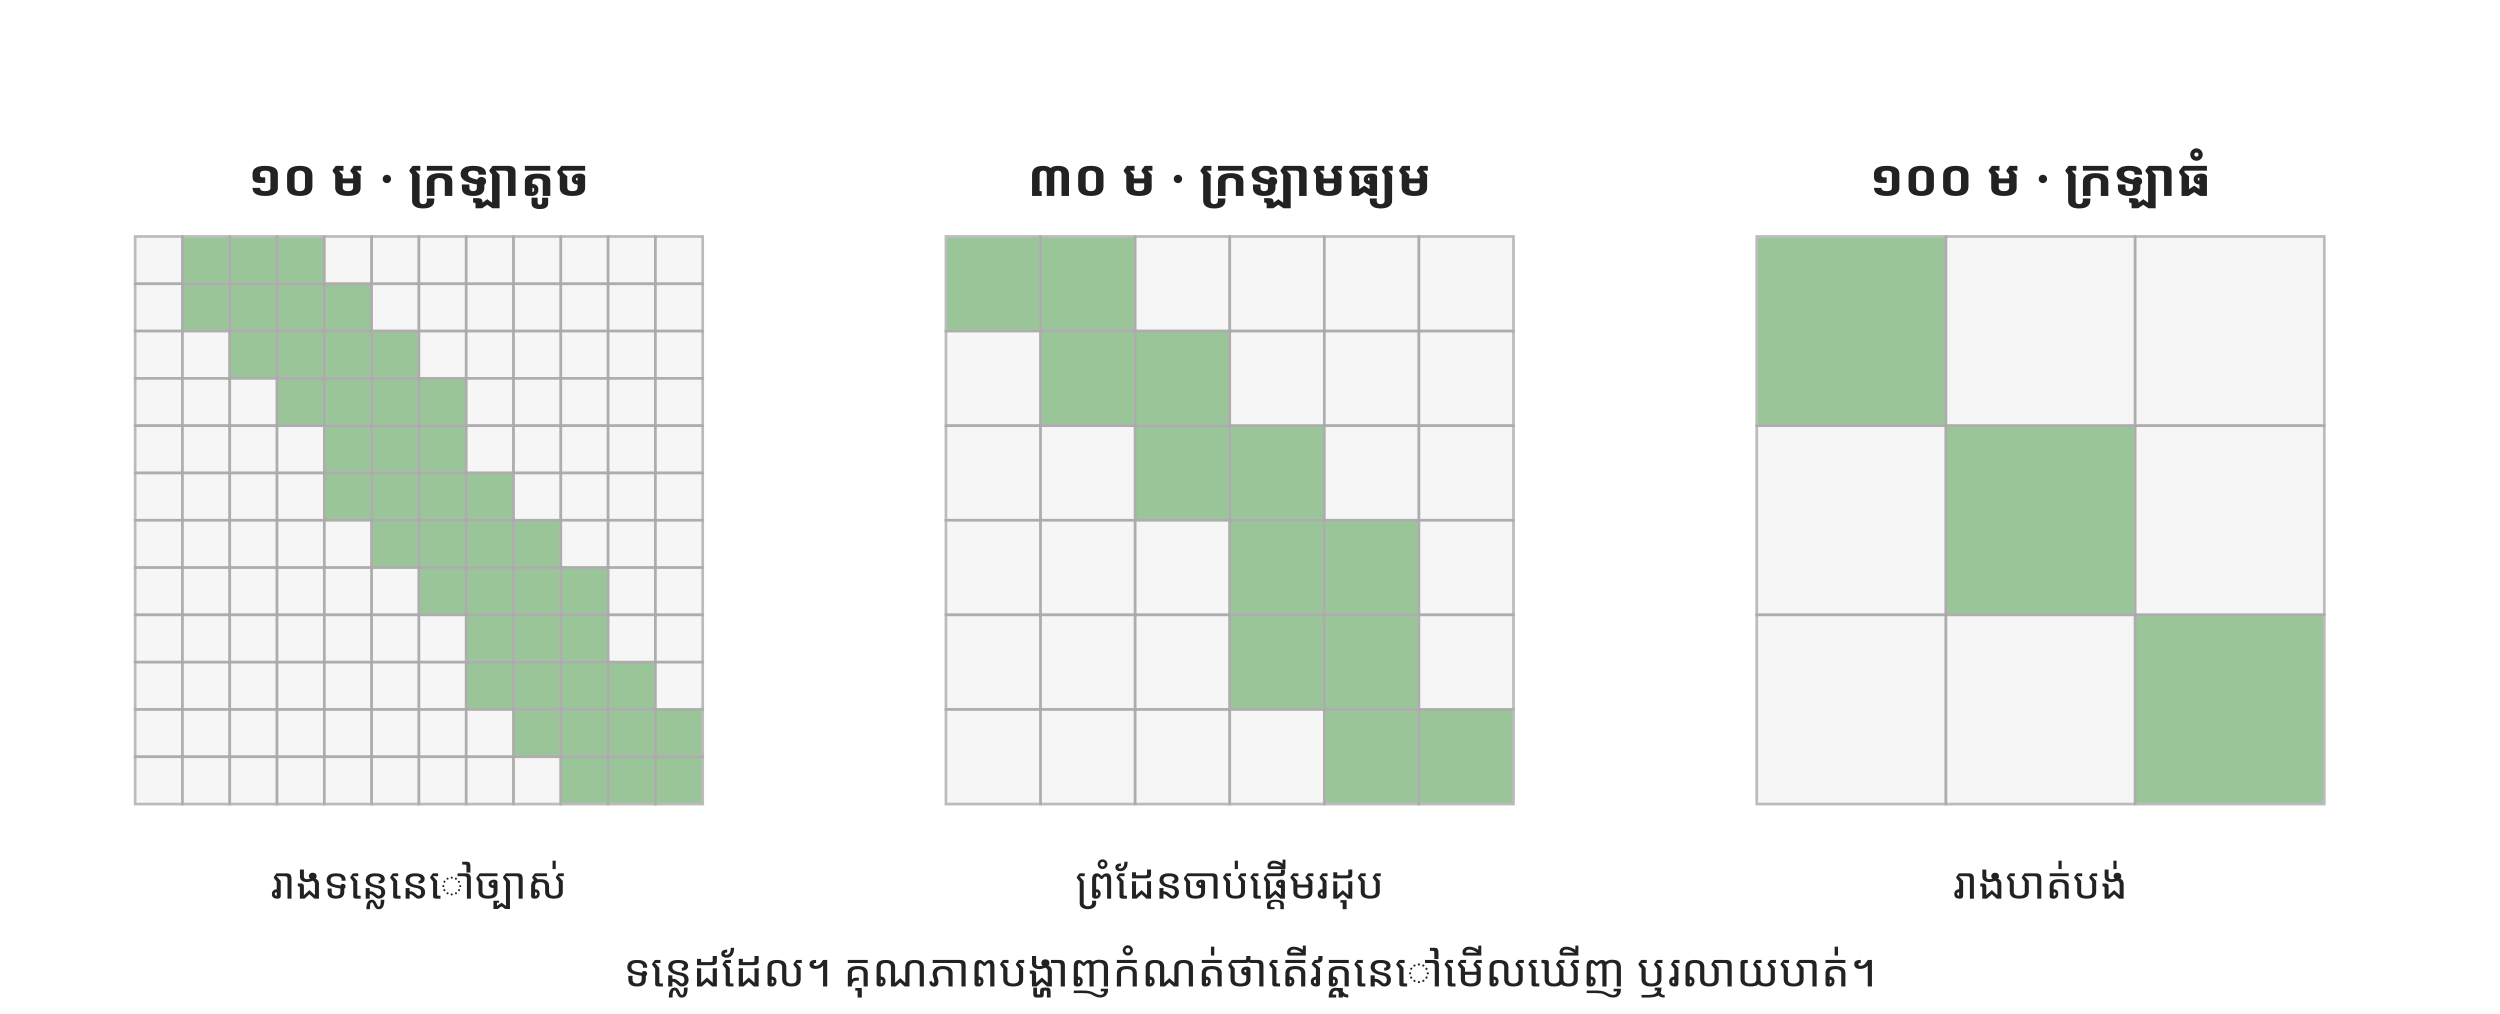
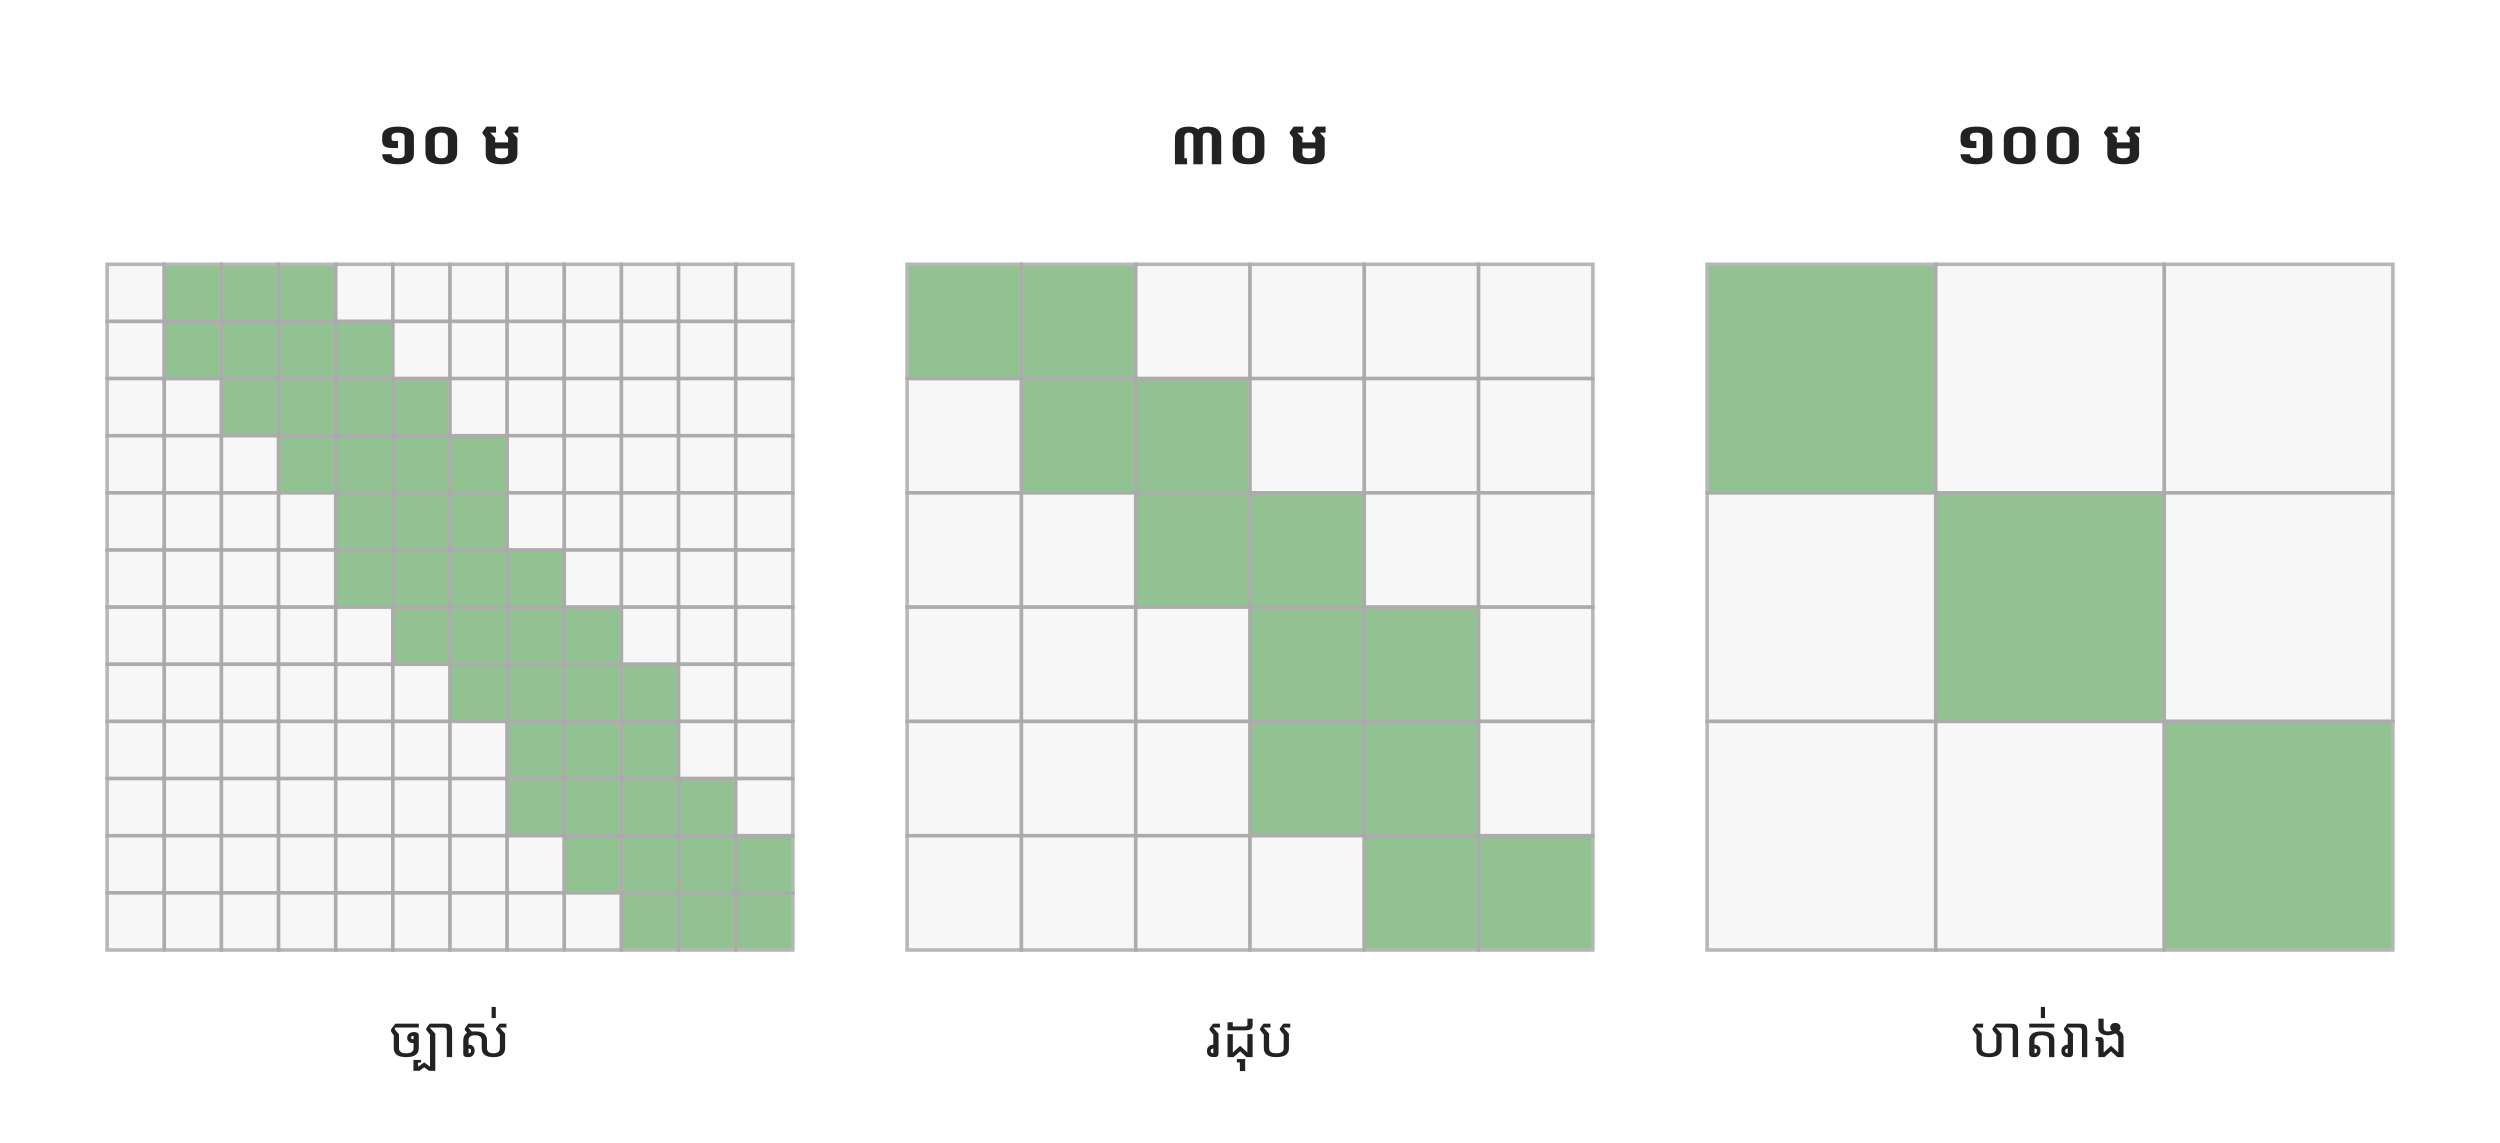
- <svg xmlns="http://www.w3.org/2000/svg" viewBox="0 0 740 300" role="img" class="km-fig">
-   <style>.km-fig{width:100%;height:auto}.km-fig text{font-family:var(--km-read-stack,'Siemreap',sans-serif);fill:var(--md-default-fg-color,#222)}.km-h{font-family:var(--km-emph-stack,'Battambang',sans-serif);font-size:15.2px;font-weight:700}.km-s{font-size:13.4px;text-anchor:middle}.km-n{font-size:12.8px;fill:var(--md-default-fg-color--light,#666);text-anchor:middle}</style>
-   <text class="km-h" x="124.0" y="58" style="text-anchor:middle">១០ ម · ក្រឡាតូច</text>
-   <rect x="40" y="70" width="14" height="14" fill="#f4f4f4" opacity=".8" stroke="#aaa" stroke-width=".8" />
-   <rect x="54" y="70" width="14" height="14" fill="#7fb77e" opacity=".8" stroke="#aaa" stroke-width=".8" />
-   <rect x="68" y="70" width="14" height="14" fill="#7fb77e" opacity=".8" stroke="#aaa" stroke-width=".8" />
-   <rect x="82" y="70" width="14" height="14" fill="#7fb77e" opacity=".8" stroke="#aaa" stroke-width=".8" />
-   <rect x="96" y="70" width="14" height="14" fill="#f4f4f4" opacity=".8" stroke="#aaa" stroke-width=".8" />
-   <rect x="110" y="70" width="14" height="14" fill="#f4f4f4" opacity=".8" stroke="#aaa" stroke-width=".8" />
-   <rect x="124" y="70" width="14" height="14" fill="#f4f4f4" opacity=".8" stroke="#aaa" stroke-width=".8" />
-   <rect x="138" y="70" width="14" height="14" fill="#f4f4f4" opacity=".8" stroke="#aaa" stroke-width=".8" />
-   <rect x="152" y="70" width="14" height="14" fill="#f4f4f4" opacity=".8" stroke="#aaa" stroke-width=".8" />
-   <rect x="166" y="70" width="14" height="14" fill="#f4f4f4" opacity=".8" stroke="#aaa" stroke-width=".8" />
-   <rect x="180" y="70" width="14" height="14" fill="#f4f4f4" opacity=".8" stroke="#aaa" stroke-width=".8" />
-   <rect x="194" y="70" width="14" height="14" fill="#f4f4f4" opacity=".8" stroke="#aaa" stroke-width=".8" />
-   <rect x="40" y="84" width="14" height="14" fill="#f4f4f4" opacity=".8" stroke="#aaa" stroke-width=".8" />
-   <rect x="54" y="84" width="14" height="14" fill="#7fb77e" opacity=".8" stroke="#aaa" stroke-width=".8" />
-   <rect x="68" y="84" width="14" height="14" fill="#7fb77e" opacity=".8" stroke="#aaa" stroke-width=".8" />
-   <rect x="82" y="84" width="14" height="14" fill="#7fb77e" opacity=".8" stroke="#aaa" stroke-width=".8" />
-   <rect x="96" y="84" width="14" height="14" fill="#7fb77e" opacity=".8" stroke="#aaa" stroke-width=".8" />
-   <rect x="110" y="84" width="14" height="14" fill="#f4f4f4" opacity=".8" stroke="#aaa" stroke-width=".8" />
-   <rect x="124" y="84" width="14" height="14" fill="#f4f4f4" opacity=".8" stroke="#aaa" stroke-width=".8" />
-   <rect x="138" y="84" width="14" height="14" fill="#f4f4f4" opacity=".8" stroke="#aaa" stroke-width=".8" />
-   <rect x="152" y="84" width="14" height="14" fill="#f4f4f4" opacity=".8" stroke="#aaa" stroke-width=".8" />
-   <rect x="166" y="84" width="14" height="14" fill="#f4f4f4" opacity=".8" stroke="#aaa" stroke-width=".8" />
-   <rect x="180" y="84" width="14" height="14" fill="#f4f4f4" opacity=".8" stroke="#aaa" stroke-width=".8" />
-   <rect x="194" y="84" width="14" height="14" fill="#f4f4f4" opacity=".8" stroke="#aaa" stroke-width=".8" />
-   <rect x="40" y="98" width="14" height="14" fill="#f4f4f4" opacity=".8" stroke="#aaa" stroke-width=".8" />
-   <rect x="54" y="98" width="14" height="14" fill="#f4f4f4" opacity=".8" stroke="#aaa" stroke-width=".8" />
-   <rect x="68" y="98" width="14" height="14" fill="#7fb77e" opacity=".8" stroke="#aaa" stroke-width=".8" />
-   <rect x="82" y="98" width="14" height="14" fill="#7fb77e" opacity=".8" stroke="#aaa" stroke-width=".8" />
-   <rect x="96" y="98" width="14" height="14" fill="#7fb77e" opacity=".8" stroke="#aaa" stroke-width=".8" />
-   <rect x="110" y="98" width="14" height="14" fill="#7fb77e" opacity=".8" stroke="#aaa" stroke-width=".8" />
-   <rect x="124" y="98" width="14" height="14" fill="#f4f4f4" opacity=".8" stroke="#aaa" stroke-width=".8" />
-   <rect x="138" y="98" width="14" height="14" fill="#f4f4f4" opacity=".8" stroke="#aaa" stroke-width=".8" />
-   <rect x="152" y="98" width="14" height="14" fill="#f4f4f4" opacity=".8" stroke="#aaa" stroke-width=".8" />
-   <rect x="166" y="98" width="14" height="14" fill="#f4f4f4" opacity=".8" stroke="#aaa" stroke-width=".8" />
-   <rect x="180" y="98" width="14" height="14" fill="#f4f4f4" opacity=".8" stroke="#aaa" stroke-width=".8" />
-   <rect x="194" y="98" width="14" height="14" fill="#f4f4f4" opacity=".8" stroke="#aaa" stroke-width=".8" />
-   <rect x="40" y="112" width="14" height="14" fill="#f4f4f4" opacity=".8" stroke="#aaa" stroke-width=".8" />
-   <rect x="54" y="112" width="14" height="14" fill="#f4f4f4" opacity=".8" stroke="#aaa" stroke-width=".8" />
-   <rect x="68" y="112" width="14" height="14" fill="#f4f4f4" opacity=".8" stroke="#aaa" stroke-width=".8" />
-   <rect x="82" y="112" width="14" height="14" fill="#7fb77e" opacity=".8" stroke="#aaa" stroke-width=".8" />
-   <rect x="96" y="112" width="14" height="14" fill="#7fb77e" opacity=".8" stroke="#aaa" stroke-width=".8" />
-   <rect x="110" y="112" width="14" height="14" fill="#7fb77e" opacity=".8" stroke="#aaa" stroke-width=".8" />
-   <rect x="124" y="112" width="14" height="14" fill="#7fb77e" opacity=".8" stroke="#aaa" stroke-width=".8" />
-   <rect x="138" y="112" width="14" height="14" fill="#f4f4f4" opacity=".8" stroke="#aaa" stroke-width=".8" />
-   <rect x="152" y="112" width="14" height="14" fill="#f4f4f4" opacity=".8" stroke="#aaa" stroke-width=".8" />
-   <rect x="166" y="112" width="14" height="14" fill="#f4f4f4" opacity=".8" stroke="#aaa" stroke-width=".8" />
-   <rect x="180" y="112" width="14" height="14" fill="#f4f4f4" opacity=".8" stroke="#aaa" stroke-width=".8" />
-   <rect x="194" y="112" width="14" height="14" fill="#f4f4f4" opacity=".8" stroke="#aaa" stroke-width=".8" />
-   <rect x="40" y="126" width="14" height="14" fill="#f4f4f4" opacity=".8" stroke="#aaa" stroke-width=".8" />
-   <rect x="54" y="126" width="14" height="14" fill="#f4f4f4" opacity=".8" stroke="#aaa" stroke-width=".8" />
-   <rect x="68" y="126" width="14" height="14" fill="#f4f4f4" opacity=".8" stroke="#aaa" stroke-width=".8" />
-   <rect x="82" y="126" width="14" height="14" fill="#f4f4f4" opacity=".8" stroke="#aaa" stroke-width=".8" />
-   <rect x="96" y="126" width="14" height="14" fill="#7fb77e" opacity=".8" stroke="#aaa" stroke-width=".8" />
-   <rect x="110" y="126" width="14" height="14" fill="#7fb77e" opacity=".8" stroke="#aaa" stroke-width=".8" />
-   <rect x="124" y="126" width="14" height="14" fill="#7fb77e" opacity=".8" stroke="#aaa" stroke-width=".8" />
-   <rect x="138" y="126" width="14" height="14" fill="#f4f4f4" opacity=".8" stroke="#aaa" stroke-width=".8" />
-   <rect x="152" y="126" width="14" height="14" fill="#f4f4f4" opacity=".8" stroke="#aaa" stroke-width=".8" />
-   <rect x="166" y="126" width="14" height="14" fill="#f4f4f4" opacity=".8" stroke="#aaa" stroke-width=".8" />
-   <rect x="180" y="126" width="14" height="14" fill="#f4f4f4" opacity=".8" stroke="#aaa" stroke-width=".8" />
-   <rect x="194" y="126" width="14" height="14" fill="#f4f4f4" opacity=".8" stroke="#aaa" stroke-width=".8" />
-   <rect x="40" y="140" width="14" height="14" fill="#f4f4f4" opacity=".8" stroke="#aaa" stroke-width=".8" />
-   <rect x="54" y="140" width="14" height="14" fill="#f4f4f4" opacity=".8" stroke="#aaa" stroke-width=".8" />
-   <rect x="68" y="140" width="14" height="14" fill="#f4f4f4" opacity=".8" stroke="#aaa" stroke-width=".8" />
-   <rect x="82" y="140" width="14" height="14" fill="#f4f4f4" opacity=".8" stroke="#aaa" stroke-width=".8" />
-   <rect x="96" y="140" width="14" height="14" fill="#7fb77e" opacity=".8" stroke="#aaa" stroke-width=".8" />
-   <rect x="110" y="140" width="14" height="14" fill="#7fb77e" opacity=".8" stroke="#aaa" stroke-width=".8" />
-   <rect x="124" y="140" width="14" height="14" fill="#7fb77e" opacity=".8" stroke="#aaa" stroke-width=".8" />
-   <rect x="138" y="140" width="14" height="14" fill="#7fb77e" opacity=".8" stroke="#aaa" stroke-width=".8" />
-   <rect x="152" y="140" width="14" height="14" fill="#f4f4f4" opacity=".8" stroke="#aaa" stroke-width=".8" />
-   <rect x="166" y="140" width="14" height="14" fill="#f4f4f4" opacity=".8" stroke="#aaa" stroke-width=".8" />
-   <rect x="180" y="140" width="14" height="14" fill="#f4f4f4" opacity=".8" stroke="#aaa" stroke-width=".8" />
-   <rect x="194" y="140" width="14" height="14" fill="#f4f4f4" opacity=".8" stroke="#aaa" stroke-width=".8" />
-   <rect x="40" y="154" width="14" height="14" fill="#f4f4f4" opacity=".8" stroke="#aaa" stroke-width=".8" />
-   <rect x="54" y="154" width="14" height="14" fill="#f4f4f4" opacity=".8" stroke="#aaa" stroke-width=".8" />
-   <rect x="68" y="154" width="14" height="14" fill="#f4f4f4" opacity=".8" stroke="#aaa" stroke-width=".8" />
-   <rect x="82" y="154" width="14" height="14" fill="#f4f4f4" opacity=".8" stroke="#aaa" stroke-width=".8" />
-   <rect x="96" y="154" width="14" height="14" fill="#f4f4f4" opacity=".8" stroke="#aaa" stroke-width=".8" />
-   <rect x="110" y="154" width="14" height="14" fill="#7fb77e" opacity=".8" stroke="#aaa" stroke-width=".8" />
-   <rect x="124" y="154" width="14" height="14" fill="#7fb77e" opacity=".8" stroke="#aaa" stroke-width=".8" />
-   <rect x="138" y="154" width="14" height="14" fill="#7fb77e" opacity=".8" stroke="#aaa" stroke-width=".8" />
-   <rect x="152" y="154" width="14" height="14" fill="#7fb77e" opacity=".8" stroke="#aaa" stroke-width=".8" />
-   <rect x="166" y="154" width="14" height="14" fill="#f4f4f4" opacity=".8" stroke="#aaa" stroke-width=".8" />
-   <rect x="180" y="154" width="14" height="14" fill="#f4f4f4" opacity=".8" stroke="#aaa" stroke-width=".8" />
-   <rect x="194" y="154" width="14" height="14" fill="#f4f4f4" opacity=".8" stroke="#aaa" stroke-width=".8" />
-   <rect x="40" y="168" width="14" height="14" fill="#f4f4f4" opacity=".8" stroke="#aaa" stroke-width=".8" />
-   <rect x="54" y="168" width="14" height="14" fill="#f4f4f4" opacity=".8" stroke="#aaa" stroke-width=".8" />
-   <rect x="68" y="168" width="14" height="14" fill="#f4f4f4" opacity=".8" stroke="#aaa" stroke-width=".8" />
-   <rect x="82" y="168" width="14" height="14" fill="#f4f4f4" opacity=".8" stroke="#aaa" stroke-width=".8" />
-   <rect x="96" y="168" width="14" height="14" fill="#f4f4f4" opacity=".8" stroke="#aaa" stroke-width=".8" />
-   <rect x="110" y="168" width="14" height="14" fill="#f4f4f4" opacity=".8" stroke="#aaa" stroke-width=".8" />
-   <rect x="124" y="168" width="14" height="14" fill="#7fb77e" opacity=".8" stroke="#aaa" stroke-width=".8" />
-   <rect x="138" y="168" width="14" height="14" fill="#7fb77e" opacity=".8" stroke="#aaa" stroke-width=".8" />
-   <rect x="152" y="168" width="14" height="14" fill="#7fb77e" opacity=".8" stroke="#aaa" stroke-width=".8" />
-   <rect x="166" y="168" width="14" height="14" fill="#7fb77e" opacity=".8" stroke="#aaa" stroke-width=".8" />
-   <rect x="180" y="168" width="14" height="14" fill="#f4f4f4" opacity=".8" stroke="#aaa" stroke-width=".8" />
-   <rect x="194" y="168" width="14" height="14" fill="#f4f4f4" opacity=".8" stroke="#aaa" stroke-width=".8" />
-   <rect x="40" y="182" width="14" height="14" fill="#f4f4f4" opacity=".8" stroke="#aaa" stroke-width=".8" />
-   <rect x="54" y="182" width="14" height="14" fill="#f4f4f4" opacity=".8" stroke="#aaa" stroke-width=".8" />
-   <rect x="68" y="182" width="14" height="14" fill="#f4f4f4" opacity=".8" stroke="#aaa" stroke-width=".8" />
-   <rect x="82" y="182" width="14" height="14" fill="#f4f4f4" opacity=".8" stroke="#aaa" stroke-width=".8" />
-   <rect x="96" y="182" width="14" height="14" fill="#f4f4f4" opacity=".8" stroke="#aaa" stroke-width=".8" />
-   <rect x="110" y="182" width="14" height="14" fill="#f4f4f4" opacity=".8" stroke="#aaa" stroke-width=".8" />
-   <rect x="124" y="182" width="14" height="14" fill="#f4f4f4" opacity=".8" stroke="#aaa" stroke-width=".8" />
-   <rect x="138" y="182" width="14" height="14" fill="#7fb77e" opacity=".8" stroke="#aaa" stroke-width=".8" />
-   <rect x="152" y="182" width="14" height="14" fill="#7fb77e" opacity=".8" stroke="#aaa" stroke-width=".8" />
-   <rect x="166" y="182" width="14" height="14" fill="#7fb77e" opacity=".8" stroke="#aaa" stroke-width=".8" />
-   <rect x="180" y="182" width="14" height="14" fill="#f4f4f4" opacity=".8" stroke="#aaa" stroke-width=".8" />
-   <rect x="194" y="182" width="14" height="14" fill="#f4f4f4" opacity=".8" stroke="#aaa" stroke-width=".8" />
-   <rect x="40" y="196" width="14" height="14" fill="#f4f4f4" opacity=".8" stroke="#aaa" stroke-width=".8" />
-   <rect x="54" y="196" width="14" height="14" fill="#f4f4f4" opacity=".8" stroke="#aaa" stroke-width=".8" />
-   <rect x="68" y="196" width="14" height="14" fill="#f4f4f4" opacity=".8" stroke="#aaa" stroke-width=".8" />
-   <rect x="82" y="196" width="14" height="14" fill="#f4f4f4" opacity=".8" stroke="#aaa" stroke-width=".8" />
-   <rect x="96" y="196" width="14" height="14" fill="#f4f4f4" opacity=".8" stroke="#aaa" stroke-width=".8" />
-   <rect x="110" y="196" width="14" height="14" fill="#f4f4f4" opacity=".8" stroke="#aaa" stroke-width=".8" />
-   <rect x="124" y="196" width="14" height="14" fill="#f4f4f4" opacity=".8" stroke="#aaa" stroke-width=".8" />
-   <rect x="138" y="196" width="14" height="14" fill="#7fb77e" opacity=".8" stroke="#aaa" stroke-width=".8" />
-   <rect x="152" y="196" width="14" height="14" fill="#7fb77e" opacity=".8" stroke="#aaa" stroke-width=".8" />
-   <rect x="166" y="196" width="14" height="14" fill="#7fb77e" opacity=".8" stroke="#aaa" stroke-width=".8" />
-   <rect x="180" y="196" width="14" height="14" fill="#7fb77e" opacity=".8" stroke="#aaa" stroke-width=".8" />
-   <rect x="194" y="196" width="14" height="14" fill="#f4f4f4" opacity=".8" stroke="#aaa" stroke-width=".8" />
-   <rect x="40" y="210" width="14" height="14" fill="#f4f4f4" opacity=".8" stroke="#aaa" stroke-width=".8" />
-   <rect x="54" y="210" width="14" height="14" fill="#f4f4f4" opacity=".8" stroke="#aaa" stroke-width=".8" />
-   <rect x="68" y="210" width="14" height="14" fill="#f4f4f4" opacity=".8" stroke="#aaa" stroke-width=".8" />
-   <rect x="82" y="210" width="14" height="14" fill="#f4f4f4" opacity=".8" stroke="#aaa" stroke-width=".8" />
-   <rect x="96" y="210" width="14" height="14" fill="#f4f4f4" opacity=".8" stroke="#aaa" stroke-width=".8" />
-   <rect x="110" y="210" width="14" height="14" fill="#f4f4f4" opacity=".8" stroke="#aaa" stroke-width=".8" />
-   <rect x="124" y="210" width="14" height="14" fill="#f4f4f4" opacity=".8" stroke="#aaa" stroke-width=".8" />
-   <rect x="138" y="210" width="14" height="14" fill="#f4f4f4" opacity=".8" stroke="#aaa" stroke-width=".8" />
-   <rect x="152" y="210" width="14" height="14" fill="#7fb77e" opacity=".8" stroke="#aaa" stroke-width=".8" />
-   <rect x="166" y="210" width="14" height="14" fill="#7fb77e" opacity=".8" stroke="#aaa" stroke-width=".8" />
-   <rect x="180" y="210" width="14" height="14" fill="#7fb77e" opacity=".8" stroke="#aaa" stroke-width=".8" />
-   <rect x="194" y="210" width="14" height="14" fill="#7fb77e" opacity=".8" stroke="#aaa" stroke-width=".8" />
-   <rect x="40" y="224" width="14" height="14" fill="#f4f4f4" opacity=".8" stroke="#aaa" stroke-width=".8" />
-   <rect x="54" y="224" width="14" height="14" fill="#f4f4f4" opacity=".8" stroke="#aaa" stroke-width=".8" />
-   <rect x="68" y="224" width="14" height="14" fill="#f4f4f4" opacity=".8" stroke="#aaa" stroke-width=".8" />
-   <rect x="82" y="224" width="14" height="14" fill="#f4f4f4" opacity=".8" stroke="#aaa" stroke-width=".8" />
-   <rect x="96" y="224" width="14" height="14" fill="#f4f4f4" opacity=".8" stroke="#aaa" stroke-width=".8" />
-   <rect x="110" y="224" width="14" height="14" fill="#f4f4f4" opacity=".8" stroke="#aaa" stroke-width=".8" />
-   <rect x="124" y="224" width="14" height="14" fill="#f4f4f4" opacity=".8" stroke="#aaa" stroke-width=".8" />
-   <rect x="138" y="224" width="14" height="14" fill="#f4f4f4" opacity=".8" stroke="#aaa" stroke-width=".8" />
-   <rect x="152" y="224" width="14" height="14" fill="#f4f4f4" opacity=".8" stroke="#aaa" stroke-width=".8" />
-   <rect x="166" y="224" width="14" height="14" fill="#7fb77e" opacity=".8" stroke="#aaa" stroke-width=".8" />
-   <rect x="180" y="224" width="14" height="14" fill="#7fb77e" opacity=".8" stroke="#aaa" stroke-width=".8" />
-   <rect x="194" y="224" width="14" height="14" fill="#7fb77e" opacity=".8" stroke="#aaa" stroke-width=".8" />
-   <text class="km-h" x="364.0" y="58" style="text-anchor:middle">៣០ ម · ក្រឡាមធ្យម</text>
-   <rect x="280" y="70" width="28" height="28" fill="#7fb77e" opacity=".8" stroke="#aaa" stroke-width=".8" />
-   <rect x="308" y="70" width="28" height="28" fill="#7fb77e" opacity=".8" stroke="#aaa" stroke-width=".8" />
-   <rect x="336" y="70" width="28" height="28" fill="#f4f4f4" opacity=".8" stroke="#aaa" stroke-width=".8" />
-   <rect x="364" y="70" width="28" height="28" fill="#f4f4f4" opacity=".8" stroke="#aaa" stroke-width=".8" />
-   <rect x="392" y="70" width="28" height="28" fill="#f4f4f4" opacity=".8" stroke="#aaa" stroke-width=".8" />
-   <rect x="420" y="70" width="28" height="28" fill="#f4f4f4" opacity=".8" stroke="#aaa" stroke-width=".8" />
-   <rect x="280" y="98" width="28" height="28" fill="#f4f4f4" opacity=".8" stroke="#aaa" stroke-width=".8" />
-   <rect x="308" y="98" width="28" height="28" fill="#7fb77e" opacity=".8" stroke="#aaa" stroke-width=".8" />
-   <rect x="336" y="98" width="28" height="28" fill="#7fb77e" opacity=".8" stroke="#aaa" stroke-width=".8" />
-   <rect x="364" y="98" width="28" height="28" fill="#f4f4f4" opacity=".8" stroke="#aaa" stroke-width=".8" />
-   <rect x="392" y="98" width="28" height="28" fill="#f4f4f4" opacity=".8" stroke="#aaa" stroke-width=".8" />
-   <rect x="420" y="98" width="28" height="28" fill="#f4f4f4" opacity=".8" stroke="#aaa" stroke-width=".8" />
-   <rect x="280" y="126" width="28" height="28" fill="#f4f4f4" opacity=".8" stroke="#aaa" stroke-width=".8" />
-   <rect x="308" y="126" width="28" height="28" fill="#f4f4f4" opacity=".8" stroke="#aaa" stroke-width=".8" />
-   <rect x="336" y="126" width="28" height="28" fill="#7fb77e" opacity=".8" stroke="#aaa" stroke-width=".8" />
-   <rect x="364" y="126" width="28" height="28" fill="#7fb77e" opacity=".8" stroke="#aaa" stroke-width=".8" />
-   <rect x="392" y="126" width="28" height="28" fill="#f4f4f4" opacity=".8" stroke="#aaa" stroke-width=".8" />
-   <rect x="420" y="126" width="28" height="28" fill="#f4f4f4" opacity=".8" stroke="#aaa" stroke-width=".8" />
-   <rect x="280" y="154" width="28" height="28" fill="#f4f4f4" opacity=".8" stroke="#aaa" stroke-width=".8" />
-   <rect x="308" y="154" width="28" height="28" fill="#f4f4f4" opacity=".8" stroke="#aaa" stroke-width=".8" />
-   <rect x="336" y="154" width="28" height="28" fill="#f4f4f4" opacity=".8" stroke="#aaa" stroke-width=".8" />
-   <rect x="364" y="154" width="28" height="28" fill="#7fb77e" opacity=".8" stroke="#aaa" stroke-width=".8" />
-   <rect x="392" y="154" width="28" height="28" fill="#7fb77e" opacity=".8" stroke="#aaa" stroke-width=".8" />
-   <rect x="420" y="154" width="28" height="28" fill="#f4f4f4" opacity=".8" stroke="#aaa" stroke-width=".8" />
-   <rect x="280" y="182" width="28" height="28" fill="#f4f4f4" opacity=".8" stroke="#aaa" stroke-width=".8" />
-   <rect x="308" y="182" width="28" height="28" fill="#f4f4f4" opacity=".8" stroke="#aaa" stroke-width=".8" />
-   <rect x="336" y="182" width="28" height="28" fill="#f4f4f4" opacity=".8" stroke="#aaa" stroke-width=".8" />
-   <rect x="364" y="182" width="28" height="28" fill="#7fb77e" opacity=".8" stroke="#aaa" stroke-width=".8" />
-   <rect x="392" y="182" width="28" height="28" fill="#7fb77e" opacity=".8" stroke="#aaa" stroke-width=".8" />
-   <rect x="420" y="182" width="28" height="28" fill="#f4f4f4" opacity=".8" stroke="#aaa" stroke-width=".8" />
-   <rect x="280" y="210" width="28" height="28" fill="#f4f4f4" opacity=".8" stroke="#aaa" stroke-width=".8" />
-   <rect x="308" y="210" width="28" height="28" fill="#f4f4f4" opacity=".8" stroke="#aaa" stroke-width=".8" />
-   <rect x="336" y="210" width="28" height="28" fill="#f4f4f4" opacity=".8" stroke="#aaa" stroke-width=".8" />
-   <rect x="364" y="210" width="28" height="28" fill="#f4f4f4" opacity=".8" stroke="#aaa" stroke-width=".8" />
-   <rect x="392" y="210" width="28" height="28" fill="#7fb77e" opacity=".8" stroke="#aaa" stroke-width=".8" />
-   <rect x="420" y="210" width="28" height="28" fill="#7fb77e" opacity=".8" stroke="#aaa" stroke-width=".8" />
-   <text class="km-h" x="604.0" y="58" style="text-anchor:middle">១០០ ម · ក្រឡាធំ</text>
-   <rect x="520" y="70" width="56" height="56" fill="#7fb77e" opacity=".8" stroke="#aaa" stroke-width=".8" />
-   <rect x="576" y="70" width="56" height="56" fill="#f4f4f4" opacity=".8" stroke="#aaa" stroke-width=".8" />
-   <rect x="632" y="70" width="56" height="56" fill="#f4f4f4" opacity=".8" stroke="#aaa" stroke-width=".8" />
-   <rect x="520" y="126" width="56" height="56" fill="#f4f4f4" opacity=".8" stroke="#aaa" stroke-width=".8" />
-   <rect x="576" y="126" width="56" height="56" fill="#7fb77e" opacity=".8" stroke="#aaa" stroke-width=".8" />
-   <rect x="632" y="126" width="56" height="56" fill="#f4f4f4" opacity=".8" stroke="#aaa" stroke-width=".8" />
-   <rect x="520" y="182" width="56" height="56" fill="#f4f4f4" opacity=".8" stroke="#aaa" stroke-width=".8" />
-   <rect x="576" y="182" width="56" height="56" fill="#f4f4f4" opacity=".8" stroke="#aaa" stroke-width=".8" />
-   <rect x="632" y="182" width="56" height="56" fill="#7fb77e" opacity=".8" stroke="#aaa" stroke-width=".8" />
-   <text class="km-n" x="124" y="266">រាង​ទន្លេនៅច្បាស់</text>
-   <text class="km-n" x="364" y="266">ព្រំដែនចាប់ផ្ដើមរដុប</text>
-   <text class="km-n" x="604" y="266">រាងបាត់បង់</text>
-   <text class="km-s" x="370" y="292">ទន្លេដដែល។ គុណភាពបង្ហាញកំណត់ថាតើវត្ថុនៅមើលឃើញ ឬរលាយបាត់។</text>
+ <svg xmlns="http://www.w3.org/2000/svg" viewBox="0 0 700 320" role="img" class="km-fig">
+   <style>.km-fig{width:100%;height:auto}
+ .km-fig text{font-family:var(--km-read-stack,'Siemreap',sans-serif);fill:var(--md-default-fg-color,#222)}
+ .h{font-family:var(--km-emph-stack,'Battambang',sans-serif);font-weight:700;font-size:21px}
+ .l{font-family:var(--km-emph-stack,'Battambang',sans-serif);font-weight:700;font-size:18px}
+ .m{font-size:16px}
+ .c{text-anchor:middle}
+ .box{fill:var(--md-default-fg-color--lightest,#eee);stroke:var(--md-default-fg-color--lighter,#bbb);stroke-width:1.8}
+ .frame{fill:none;stroke:var(--md-default-fg-color--lighter,#bbb);stroke-width:1.8}
+ .hi{fill:var(--md-primary-fg-color,#00897b);opacity:.16;stroke:var(--md-primary-fg-color,#00897b);stroke-width:2.2}
+ .con{stroke:var(--md-default-fg-color--light,#999);stroke-width:1.8}
+ .ar{stroke:var(--md-primary-fg-color,#00897b);stroke-width:2.4;fill:none;marker-end:url(#a)}
+ .fb{stroke:#c0392b;stroke-width:2;fill:none;stroke-dasharray:7 5;marker-end:url(#r)}</style>
+   <defs>
+     <marker id="a" viewBox="0 0 10 10" refX="9" refY="5" markerWidth="6" markerHeight="6" orient="auto">
+       <path d="M0 0 L10 5 L0 10 z" fill="var(--md-primary-fg-color,#00897b)" />
+     </marker>
+     <marker id="r" viewBox="0 0 10 10" refX="9" refY="5" markerWidth="6" markerHeight="6" orient="auto">
+       <path d="M0 0 L10 5 L0 10 z" fill="#c0392b" />
+     </marker>
+   </defs>
+   <rect x="30" y="74" width="16" height="16" fill="#f6f6f6" opacity=".85" stroke="#aaa" stroke-width="1" />
+   <rect x="46" y="74" width="16" height="16" fill="#7fb77e" opacity=".85" stroke="#aaa" stroke-width="1" />
+   <rect x="62" y="74" width="16" height="16" fill="#7fb77e" opacity=".85" stroke="#aaa" stroke-width="1" />
+   <rect x="78" y="74" width="16" height="16" fill="#7fb77e" opacity=".85" stroke="#aaa" stroke-width="1" />
+   <rect x="94" y="74" width="16" height="16" fill="#f6f6f6" opacity=".85" stroke="#aaa" stroke-width="1" />
+   <rect x="110" y="74" width="16" height="16" fill="#f6f6f6" opacity=".85" stroke="#aaa" stroke-width="1" />
+   <rect x="126" y="74" width="16" height="16" fill="#f6f6f6" opacity=".85" stroke="#aaa" stroke-width="1" />
+   <rect x="142" y="74" width="16" height="16" fill="#f6f6f6" opacity=".85" stroke="#aaa" stroke-width="1" />
+   <rect x="158" y="74" width="16" height="16" fill="#f6f6f6" opacity=".85" stroke="#aaa" stroke-width="1" />
+   <rect x="174" y="74" width="16" height="16" fill="#f6f6f6" opacity=".85" stroke="#aaa" stroke-width="1" />
+   <rect x="190" y="74" width="16" height="16" fill="#f6f6f6" opacity=".85" stroke="#aaa" stroke-width="1" />
+   <rect x="206" y="74" width="16" height="16" fill="#f6f6f6" opacity=".85" stroke="#aaa" stroke-width="1" />
+   <rect x="30" y="90" width="16" height="16" fill="#f6f6f6" opacity=".85" stroke="#aaa" stroke-width="1" />
+   <rect x="46" y="90" width="16" height="16" fill="#7fb77e" opacity=".85" stroke="#aaa" stroke-width="1" />
+   <rect x="62" y="90" width="16" height="16" fill="#7fb77e" opacity=".85" stroke="#aaa" stroke-width="1" />
+   <rect x="78" y="90" width="16" height="16" fill="#7fb77e" opacity=".85" stroke="#aaa" stroke-width="1" />
+   <rect x="94" y="90" width="16" height="16" fill="#7fb77e" opacity=".85" stroke="#aaa" stroke-width="1" />
+   <rect x="110" y="90" width="16" height="16" fill="#f6f6f6" opacity=".85" stroke="#aaa" stroke-width="1" />
+   <rect x="126" y="90" width="16" height="16" fill="#f6f6f6" opacity=".85" stroke="#aaa" stroke-width="1" />
+   <rect x="142" y="90" width="16" height="16" fill="#f6f6f6" opacity=".85" stroke="#aaa" stroke-width="1" />
+   <rect x="158" y="90" width="16" height="16" fill="#f6f6f6" opacity=".85" stroke="#aaa" stroke-width="1" />
+   <rect x="174" y="90" width="16" height="16" fill="#f6f6f6" opacity=".85" stroke="#aaa" stroke-width="1" />
+   <rect x="190" y="90" width="16" height="16" fill="#f6f6f6" opacity=".85" stroke="#aaa" stroke-width="1" />
+   <rect x="206" y="90" width="16" height="16" fill="#f6f6f6" opacity=".85" stroke="#aaa" stroke-width="1" />
+   <rect x="30" y="106" width="16" height="16" fill="#f6f6f6" opacity=".85" stroke="#aaa" stroke-width="1" />
+   <rect x="46" y="106" width="16" height="16" fill="#f6f6f6" opacity=".85" stroke="#aaa" stroke-width="1" />
+   <rect x="62" y="106" width="16" height="16" fill="#7fb77e" opacity=".85" stroke="#aaa" stroke-width="1" />
+   <rect x="78" y="106" width="16" height="16" fill="#7fb77e" opacity=".85" stroke="#aaa" stroke-width="1" />
+   <rect x="94" y="106" width="16" height="16" fill="#7fb77e" opacity=".85" stroke="#aaa" stroke-width="1" />
+   <rect x="110" y="106" width="16" height="16" fill="#7fb77e" opacity=".85" stroke="#aaa" stroke-width="1" />
+   <rect x="126" y="106" width="16" height="16" fill="#f6f6f6" opacity=".85" stroke="#aaa" stroke-width="1" />
+   <rect x="142" y="106" width="16" height="16" fill="#f6f6f6" opacity=".85" stroke="#aaa" stroke-width="1" />
+   <rect x="158" y="106" width="16" height="16" fill="#f6f6f6" opacity=".85" stroke="#aaa" stroke-width="1" />
+   <rect x="174" y="106" width="16" height="16" fill="#f6f6f6" opacity=".85" stroke="#aaa" stroke-width="1" />
+   <rect x="190" y="106" width="16" height="16" fill="#f6f6f6" opacity=".85" stroke="#aaa" stroke-width="1" />
+   <rect x="206" y="106" width="16" height="16" fill="#f6f6f6" opacity=".85" stroke="#aaa" stroke-width="1" />
+   <rect x="30" y="122" width="16" height="16" fill="#f6f6f6" opacity=".85" stroke="#aaa" stroke-width="1" />
+   <rect x="46" y="122" width="16" height="16" fill="#f6f6f6" opacity=".85" stroke="#aaa" stroke-width="1" />
+   <rect x="62" y="122" width="16" height="16" fill="#f6f6f6" opacity=".85" stroke="#aaa" stroke-width="1" />
+   <rect x="78" y="122" width="16" height="16" fill="#7fb77e" opacity=".85" stroke="#aaa" stroke-width="1" />
+   <rect x="94" y="122" width="16" height="16" fill="#7fb77e" opacity=".85" stroke="#aaa" stroke-width="1" />
+   <rect x="110" y="122" width="16" height="16" fill="#7fb77e" opacity=".85" stroke="#aaa" stroke-width="1" />
+   <rect x="126" y="122" width="16" height="16" fill="#7fb77e" opacity=".85" stroke="#aaa" stroke-width="1" />
+   <rect x="142" y="122" width="16" height="16" fill="#f6f6f6" opacity=".85" stroke="#aaa" stroke-width="1" />
+   <rect x="158" y="122" width="16" height="16" fill="#f6f6f6" opacity=".85" stroke="#aaa" stroke-width="1" />
+   <rect x="174" y="122" width="16" height="16" fill="#f6f6f6" opacity=".85" stroke="#aaa" stroke-width="1" />
+   <rect x="190" y="122" width="16" height="16" fill="#f6f6f6" opacity=".85" stroke="#aaa" stroke-width="1" />
+   <rect x="206" y="122" width="16" height="16" fill="#f6f6f6" opacity=".85" stroke="#aaa" stroke-width="1" />
+   <rect x="30" y="138" width="16" height="16" fill="#f6f6f6" opacity=".85" stroke="#aaa" stroke-width="1" />
+   <rect x="46" y="138" width="16" height="16" fill="#f6f6f6" opacity=".85" stroke="#aaa" stroke-width="1" />
+   <rect x="62" y="138" width="16" height="16" fill="#f6f6f6" opacity=".85" stroke="#aaa" stroke-width="1" />
+   <rect x="78" y="138" width="16" height="16" fill="#f6f6f6" opacity=".85" stroke="#aaa" stroke-width="1" />
+   <rect x="94" y="138" width="16" height="16" fill="#7fb77e" opacity=".85" stroke="#aaa" stroke-width="1" />
+   <rect x="110" y="138" width="16" height="16" fill="#7fb77e" opacity=".85" stroke="#aaa" stroke-width="1" />
+   <rect x="126" y="138" width="16" height="16" fill="#7fb77e" opacity=".85" stroke="#aaa" stroke-width="1" />
+   <rect x="142" y="138" width="16" height="16" fill="#f6f6f6" opacity=".85" stroke="#aaa" stroke-width="1" />
+   <rect x="158" y="138" width="16" height="16" fill="#f6f6f6" opacity=".85" stroke="#aaa" stroke-width="1" />
+   <rect x="174" y="138" width="16" height="16" fill="#f6f6f6" opacity=".85" stroke="#aaa" stroke-width="1" />
+   <rect x="190" y="138" width="16" height="16" fill="#f6f6f6" opacity=".85" stroke="#aaa" stroke-width="1" />
+   <rect x="206" y="138" width="16" height="16" fill="#f6f6f6" opacity=".85" stroke="#aaa" stroke-width="1" />
+   <rect x="30" y="154" width="16" height="16" fill="#f6f6f6" opacity=".85" stroke="#aaa" stroke-width="1" />
+   <rect x="46" y="154" width="16" height="16" fill="#f6f6f6" opacity=".85" stroke="#aaa" stroke-width="1" />
+   <rect x="62" y="154" width="16" height="16" fill="#f6f6f6" opacity=".85" stroke="#aaa" stroke-width="1" />
+   <rect x="78" y="154" width="16" height="16" fill="#f6f6f6" opacity=".85" stroke="#aaa" stroke-width="1" />
+   <rect x="94" y="154" width="16" height="16" fill="#7fb77e" opacity=".85" stroke="#aaa" stroke-width="1" />
+   <rect x="110" y="154" width="16" height="16" fill="#7fb77e" opacity=".85" stroke="#aaa" stroke-width="1" />
+   <rect x="126" y="154" width="16" height="16" fill="#7fb77e" opacity=".85" stroke="#aaa" stroke-width="1" />
+   <rect x="142" y="154" width="16" height="16" fill="#7fb77e" opacity=".85" stroke="#aaa" stroke-width="1" />
+   <rect x="158" y="154" width="16" height="16" fill="#f6f6f6" opacity=".85" stroke="#aaa" stroke-width="1" />
+   <rect x="174" y="154" width="16" height="16" fill="#f6f6f6" opacity=".85" stroke="#aaa" stroke-width="1" />
+   <rect x="190" y="154" width="16" height="16" fill="#f6f6f6" opacity=".85" stroke="#aaa" stroke-width="1" />
+   <rect x="206" y="154" width="16" height="16" fill="#f6f6f6" opacity=".85" stroke="#aaa" stroke-width="1" />
+   <rect x="30" y="170" width="16" height="16" fill="#f6f6f6" opacity=".85" stroke="#aaa" stroke-width="1" />
+   <rect x="46" y="170" width="16" height="16" fill="#f6f6f6" opacity=".85" stroke="#aaa" stroke-width="1" />
+   <rect x="62" y="170" width="16" height="16" fill="#f6f6f6" opacity=".85" stroke="#aaa" stroke-width="1" />
+   <rect x="78" y="170" width="16" height="16" fill="#f6f6f6" opacity=".85" stroke="#aaa" stroke-width="1" />
+   <rect x="94" y="170" width="16" height="16" fill="#f6f6f6" opacity=".85" stroke="#aaa" stroke-width="1" />
+   <rect x="110" y="170" width="16" height="16" fill="#7fb77e" opacity=".85" stroke="#aaa" stroke-width="1" />
+   <rect x="126" y="170" width="16" height="16" fill="#7fb77e" opacity=".85" stroke="#aaa" stroke-width="1" />
+   <rect x="142" y="170" width="16" height="16" fill="#7fb77e" opacity=".85" stroke="#aaa" stroke-width="1" />
+   <rect x="158" y="170" width="16" height="16" fill="#7fb77e" opacity=".85" stroke="#aaa" stroke-width="1" />
+   <rect x="174" y="170" width="16" height="16" fill="#f6f6f6" opacity=".85" stroke="#aaa" stroke-width="1" />
+   <rect x="190" y="170" width="16" height="16" fill="#f6f6f6" opacity=".85" stroke="#aaa" stroke-width="1" />
+   <rect x="206" y="170" width="16" height="16" fill="#f6f6f6" opacity=".85" stroke="#aaa" stroke-width="1" />
+   <rect x="30" y="186" width="16" height="16" fill="#f6f6f6" opacity=".85" stroke="#aaa" stroke-width="1" />
+   <rect x="46" y="186" width="16" height="16" fill="#f6f6f6" opacity=".85" stroke="#aaa" stroke-width="1" />
+   <rect x="62" y="186" width="16" height="16" fill="#f6f6f6" opacity=".85" stroke="#aaa" stroke-width="1" />
+   <rect x="78" y="186" width="16" height="16" fill="#f6f6f6" opacity=".85" stroke="#aaa" stroke-width="1" />
+   <rect x="94" y="186" width="16" height="16" fill="#f6f6f6" opacity=".85" stroke="#aaa" stroke-width="1" />
+   <rect x="110" y="186" width="16" height="16" fill="#f6f6f6" opacity=".85" stroke="#aaa" stroke-width="1" />
+   <rect x="126" y="186" width="16" height="16" fill="#7fb77e" opacity=".85" stroke="#aaa" stroke-width="1" />
+   <rect x="142" y="186" width="16" height="16" fill="#7fb77e" opacity=".85" stroke="#aaa" stroke-width="1" />
+   <rect x="158" y="186" width="16" height="16" fill="#7fb77e" opacity=".85" stroke="#aaa" stroke-width="1" />
+   <rect x="174" y="186" width="16" height="16" fill="#7fb77e" opacity=".85" stroke="#aaa" stroke-width="1" />
+   <rect x="190" y="186" width="16" height="16" fill="#f6f6f6" opacity=".85" stroke="#aaa" stroke-width="1" />
+   <rect x="206" y="186" width="16" height="16" fill="#f6f6f6" opacity=".85" stroke="#aaa" stroke-width="1" />
+   <rect x="30" y="202" width="16" height="16" fill="#f6f6f6" opacity=".85" stroke="#aaa" stroke-width="1" />
+   <rect x="46" y="202" width="16" height="16" fill="#f6f6f6" opacity=".85" stroke="#aaa" stroke-width="1" />
+   <rect x="62" y="202" width="16" height="16" fill="#f6f6f6" opacity=".85" stroke="#aaa" stroke-width="1" />
+   <rect x="78" y="202" width="16" height="16" fill="#f6f6f6" opacity=".85" stroke="#aaa" stroke-width="1" />
+   <rect x="94" y="202" width="16" height="16" fill="#f6f6f6" opacity=".85" stroke="#aaa" stroke-width="1" />
+   <rect x="110" y="202" width="16" height="16" fill="#f6f6f6" opacity=".85" stroke="#aaa" stroke-width="1" />
+   <rect x="126" y="202" width="16" height="16" fill="#f6f6f6" opacity=".85" stroke="#aaa" stroke-width="1" />
+   <rect x="142" y="202" width="16" height="16" fill="#7fb77e" opacity=".85" stroke="#aaa" stroke-width="1" />
+   <rect x="158" y="202" width="16" height="16" fill="#7fb77e" opacity=".85" stroke="#aaa" stroke-width="1" />
+   <rect x="174" y="202" width="16" height="16" fill="#7fb77e" opacity=".85" stroke="#aaa" stroke-width="1" />
+   <rect x="190" y="202" width="16" height="16" fill="#f6f6f6" opacity=".85" stroke="#aaa" stroke-width="1" />
+   <rect x="206" y="202" width="16" height="16" fill="#f6f6f6" opacity=".85" stroke="#aaa" stroke-width="1" />
+   <rect x="30" y="218" width="16" height="16" fill="#f6f6f6" opacity=".85" stroke="#aaa" stroke-width="1" />
+   <rect x="46" y="218" width="16" height="16" fill="#f6f6f6" opacity=".85" stroke="#aaa" stroke-width="1" />
+   <rect x="62" y="218" width="16" height="16" fill="#f6f6f6" opacity=".85" stroke="#aaa" stroke-width="1" />
+   <rect x="78" y="218" width="16" height="16" fill="#f6f6f6" opacity=".85" stroke="#aaa" stroke-width="1" />
+   <rect x="94" y="218" width="16" height="16" fill="#f6f6f6" opacity=".85" stroke="#aaa" stroke-width="1" />
+   <rect x="110" y="218" width="16" height="16" fill="#f6f6f6" opacity=".85" stroke="#aaa" stroke-width="1" />
+   <rect x="126" y="218" width="16" height="16" fill="#f6f6f6" opacity=".85" stroke="#aaa" stroke-width="1" />
+   <rect x="142" y="218" width="16" height="16" fill="#7fb77e" opacity=".85" stroke="#aaa" stroke-width="1" />
+   <rect x="158" y="218" width="16" height="16" fill="#7fb77e" opacity=".85" stroke="#aaa" stroke-width="1" />
+   <rect x="174" y="218" width="16" height="16" fill="#7fb77e" opacity=".85" stroke="#aaa" stroke-width="1" />
+   <rect x="190" y="218" width="16" height="16" fill="#7fb77e" opacity=".85" stroke="#aaa" stroke-width="1" />
+   <rect x="206" y="218" width="16" height="16" fill="#f6f6f6" opacity=".85" stroke="#aaa" stroke-width="1" />
+   <rect x="30" y="234" width="16" height="16" fill="#f6f6f6" opacity=".85" stroke="#aaa" stroke-width="1" />
+   <rect x="46" y="234" width="16" height="16" fill="#f6f6f6" opacity=".85" stroke="#aaa" stroke-width="1" />
+   <rect x="62" y="234" width="16" height="16" fill="#f6f6f6" opacity=".85" stroke="#aaa" stroke-width="1" />
+   <rect x="78" y="234" width="16" height="16" fill="#f6f6f6" opacity=".85" stroke="#aaa" stroke-width="1" />
+   <rect x="94" y="234" width="16" height="16" fill="#f6f6f6" opacity=".85" stroke="#aaa" stroke-width="1" />
+   <rect x="110" y="234" width="16" height="16" fill="#f6f6f6" opacity=".85" stroke="#aaa" stroke-width="1" />
+   <rect x="126" y="234" width="16" height="16" fill="#f6f6f6" opacity=".85" stroke="#aaa" stroke-width="1" />
+   <rect x="142" y="234" width="16" height="16" fill="#f6f6f6" opacity=".85" stroke="#aaa" stroke-width="1" />
+   <rect x="158" y="234" width="16" height="16" fill="#7fb77e" opacity=".85" stroke="#aaa" stroke-width="1" />
+   <rect x="174" y="234" width="16" height="16" fill="#7fb77e" opacity=".85" stroke="#aaa" stroke-width="1" />
+   <rect x="190" y="234" width="16" height="16" fill="#7fb77e" opacity=".85" stroke="#aaa" stroke-width="1" />
+   <rect x="206" y="234" width="16" height="16" fill="#7fb77e" opacity=".85" stroke="#aaa" stroke-width="1" />
+   <rect x="30" y="250" width="16" height="16" fill="#f6f6f6" opacity=".85" stroke="#aaa" stroke-width="1" />
+   <rect x="46" y="250" width="16" height="16" fill="#f6f6f6" opacity=".85" stroke="#aaa" stroke-width="1" />
+   <rect x="62" y="250" width="16" height="16" fill="#f6f6f6" opacity=".85" stroke="#aaa" stroke-width="1" />
+   <rect x="78" y="250" width="16" height="16" fill="#f6f6f6" opacity=".85" stroke="#aaa" stroke-width="1" />
+   <rect x="94" y="250" width="16" height="16" fill="#f6f6f6" opacity=".85" stroke="#aaa" stroke-width="1" />
+   <rect x="110" y="250" width="16" height="16" fill="#f6f6f6" opacity=".85" stroke="#aaa" stroke-width="1" />
+   <rect x="126" y="250" width="16" height="16" fill="#f6f6f6" opacity=".85" stroke="#aaa" stroke-width="1" />
+   <rect x="142" y="250" width="16" height="16" fill="#f6f6f6" opacity=".85" stroke="#aaa" stroke-width="1" />
+   <rect x="158" y="250" width="16" height="16" fill="#f6f6f6" opacity=".85" stroke="#aaa" stroke-width="1" />
+   <rect x="174" y="250" width="16" height="16" fill="#7fb77e" opacity=".85" stroke="#aaa" stroke-width="1" />
+   <rect x="190" y="250" width="16" height="16" fill="#7fb77e" opacity=".85" stroke="#aaa" stroke-width="1" />
+   <rect x="206" y="250" width="16" height="16" fill="#7fb77e" opacity=".85" stroke="#aaa" stroke-width="1" />
+   <rect x="254" y="74" width="32" height="32" fill="#7fb77e" opacity=".85" stroke="#aaa" stroke-width="1" />
+   <rect x="286" y="74" width="32" height="32" fill="#7fb77e" opacity=".85" stroke="#aaa" stroke-width="1" />
+   <rect x="318" y="74" width="32" height="32" fill="#f6f6f6" opacity=".85" stroke="#aaa" stroke-width="1" />
+   <rect x="350" y="74" width="32" height="32" fill="#f6f6f6" opacity=".85" stroke="#aaa" stroke-width="1" />
+   <rect x="382" y="74" width="32" height="32" fill="#f6f6f6" opacity=".85" stroke="#aaa" stroke-width="1" />
+   <rect x="414" y="74" width="32" height="32" fill="#f6f6f6" opacity=".85" stroke="#aaa" stroke-width="1" />
+   <rect x="254" y="106" width="32" height="32" fill="#f6f6f6" opacity=".85" stroke="#aaa" stroke-width="1" />
+   <rect x="286" y="106" width="32" height="32" fill="#7fb77e" opacity=".85" stroke="#aaa" stroke-width="1" />
+   <rect x="318" y="106" width="32" height="32" fill="#7fb77e" opacity=".85" stroke="#aaa" stroke-width="1" />
+   <rect x="350" y="106" width="32" height="32" fill="#f6f6f6" opacity=".85" stroke="#aaa" stroke-width="1" />
+   <rect x="382" y="106" width="32" height="32" fill="#f6f6f6" opacity=".85" stroke="#aaa" stroke-width="1" />
+   <rect x="414" y="106" width="32" height="32" fill="#f6f6f6" opacity=".85" stroke="#aaa" stroke-width="1" />
+   <rect x="254" y="138" width="32" height="32" fill="#f6f6f6" opacity=".85" stroke="#aaa" stroke-width="1" />
+   <rect x="286" y="138" width="32" height="32" fill="#f6f6f6" opacity=".85" stroke="#aaa" stroke-width="1" />
+   <rect x="318" y="138" width="32" height="32" fill="#7fb77e" opacity=".85" stroke="#aaa" stroke-width="1" />
+   <rect x="350" y="138" width="32" height="32" fill="#7fb77e" opacity=".85" stroke="#aaa" stroke-width="1" />
+   <rect x="382" y="138" width="32" height="32" fill="#f6f6f6" opacity=".85" stroke="#aaa" stroke-width="1" />
+   <rect x="414" y="138" width="32" height="32" fill="#f6f6f6" opacity=".85" stroke="#aaa" stroke-width="1" />
+   <rect x="254" y="170" width="32" height="32" fill="#f6f6f6" opacity=".85" stroke="#aaa" stroke-width="1" />
+   <rect x="286" y="170" width="32" height="32" fill="#f6f6f6" opacity=".85" stroke="#aaa" stroke-width="1" />
+   <rect x="318" y="170" width="32" height="32" fill="#f6f6f6" opacity=".85" stroke="#aaa" stroke-width="1" />
+   <rect x="350" y="170" width="32" height="32" fill="#7fb77e" opacity=".85" stroke="#aaa" stroke-width="1" />
+   <rect x="382" y="170" width="32" height="32" fill="#7fb77e" opacity=".85" stroke="#aaa" stroke-width="1" />
+   <rect x="414" y="170" width="32" height="32" fill="#f6f6f6" opacity=".85" stroke="#aaa" stroke-width="1" />
+   <rect x="254" y="202" width="32" height="32" fill="#f6f6f6" opacity=".85" stroke="#aaa" stroke-width="1" />
+   <rect x="286" y="202" width="32" height="32" fill="#f6f6f6" opacity=".85" stroke="#aaa" stroke-width="1" />
+   <rect x="318" y="202" width="32" height="32" fill="#f6f6f6" opacity=".85" stroke="#aaa" stroke-width="1" />
+   <rect x="350" y="202" width="32" height="32" fill="#7fb77e" opacity=".85" stroke="#aaa" stroke-width="1" />
+   <rect x="382" y="202" width="32" height="32" fill="#7fb77e" opacity=".85" stroke="#aaa" stroke-width="1" />
+   <rect x="414" y="202" width="32" height="32" fill="#f6f6f6" opacity=".85" stroke="#aaa" stroke-width="1" />
+   <rect x="254" y="234" width="32" height="32" fill="#f6f6f6" opacity=".85" stroke="#aaa" stroke-width="1" />
+   <rect x="286" y="234" width="32" height="32" fill="#f6f6f6" opacity=".85" stroke="#aaa" stroke-width="1" />
+   <rect x="318" y="234" width="32" height="32" fill="#f6f6f6" opacity=".85" stroke="#aaa" stroke-width="1" />
+   <rect x="350" y="234" width="32" height="32" fill="#f6f6f6" opacity=".85" stroke="#aaa" stroke-width="1" />
+   <rect x="382" y="234" width="32" height="32" fill="#7fb77e" opacity=".85" stroke="#aaa" stroke-width="1" />
+   <rect x="414" y="234" width="32" height="32" fill="#7fb77e" opacity=".85" stroke="#aaa" stroke-width="1" />
+   <rect x="478" y="74" width="64" height="64" fill="#7fb77e" opacity=".85" stroke="#aaa" stroke-width="1" />
+   <rect x="542" y="74" width="64" height="64" fill="#f6f6f6" opacity=".85" stroke="#aaa" stroke-width="1" />
+   <rect x="606" y="74" width="64" height="64" fill="#f6f6f6" opacity=".85" stroke="#aaa" stroke-width="1" />
+   <rect x="478" y="138" width="64" height="64" fill="#f6f6f6" opacity=".85" stroke="#aaa" stroke-width="1" />
+   <rect x="542" y="138" width="64" height="64" fill="#7fb77e" opacity=".85" stroke="#aaa" stroke-width="1" />
+   <rect x="606" y="138" width="64" height="64" fill="#f6f6f6" opacity=".85" stroke="#aaa" stroke-width="1" />
+   <rect x="478" y="202" width="64" height="64" fill="#f6f6f6" opacity=".85" stroke="#aaa" stroke-width="1" />
+   <rect x="542" y="202" width="64" height="64" fill="#f6f6f6" opacity=".85" stroke="#aaa" stroke-width="1" />
+   <rect x="606" y="202" width="64" height="64" fill="#7fb77e" opacity=".85" stroke="#aaa" stroke-width="1" />
+   <text class="l c" x="126" y="46">១០ ម</text>
+   <text class="l c" x="350" y="46">៣០ ម</text>
+   <text class="l c" x="574" y="46">១០០ ម</text>
+   <text class="m c" x="126" y="296">ច្បាស់</text>
+   <text class="m c" x="350" y="296">រដុប</text>
+   <text class="m c" x="574" y="296">បាត់រាង</text>
</svg>
